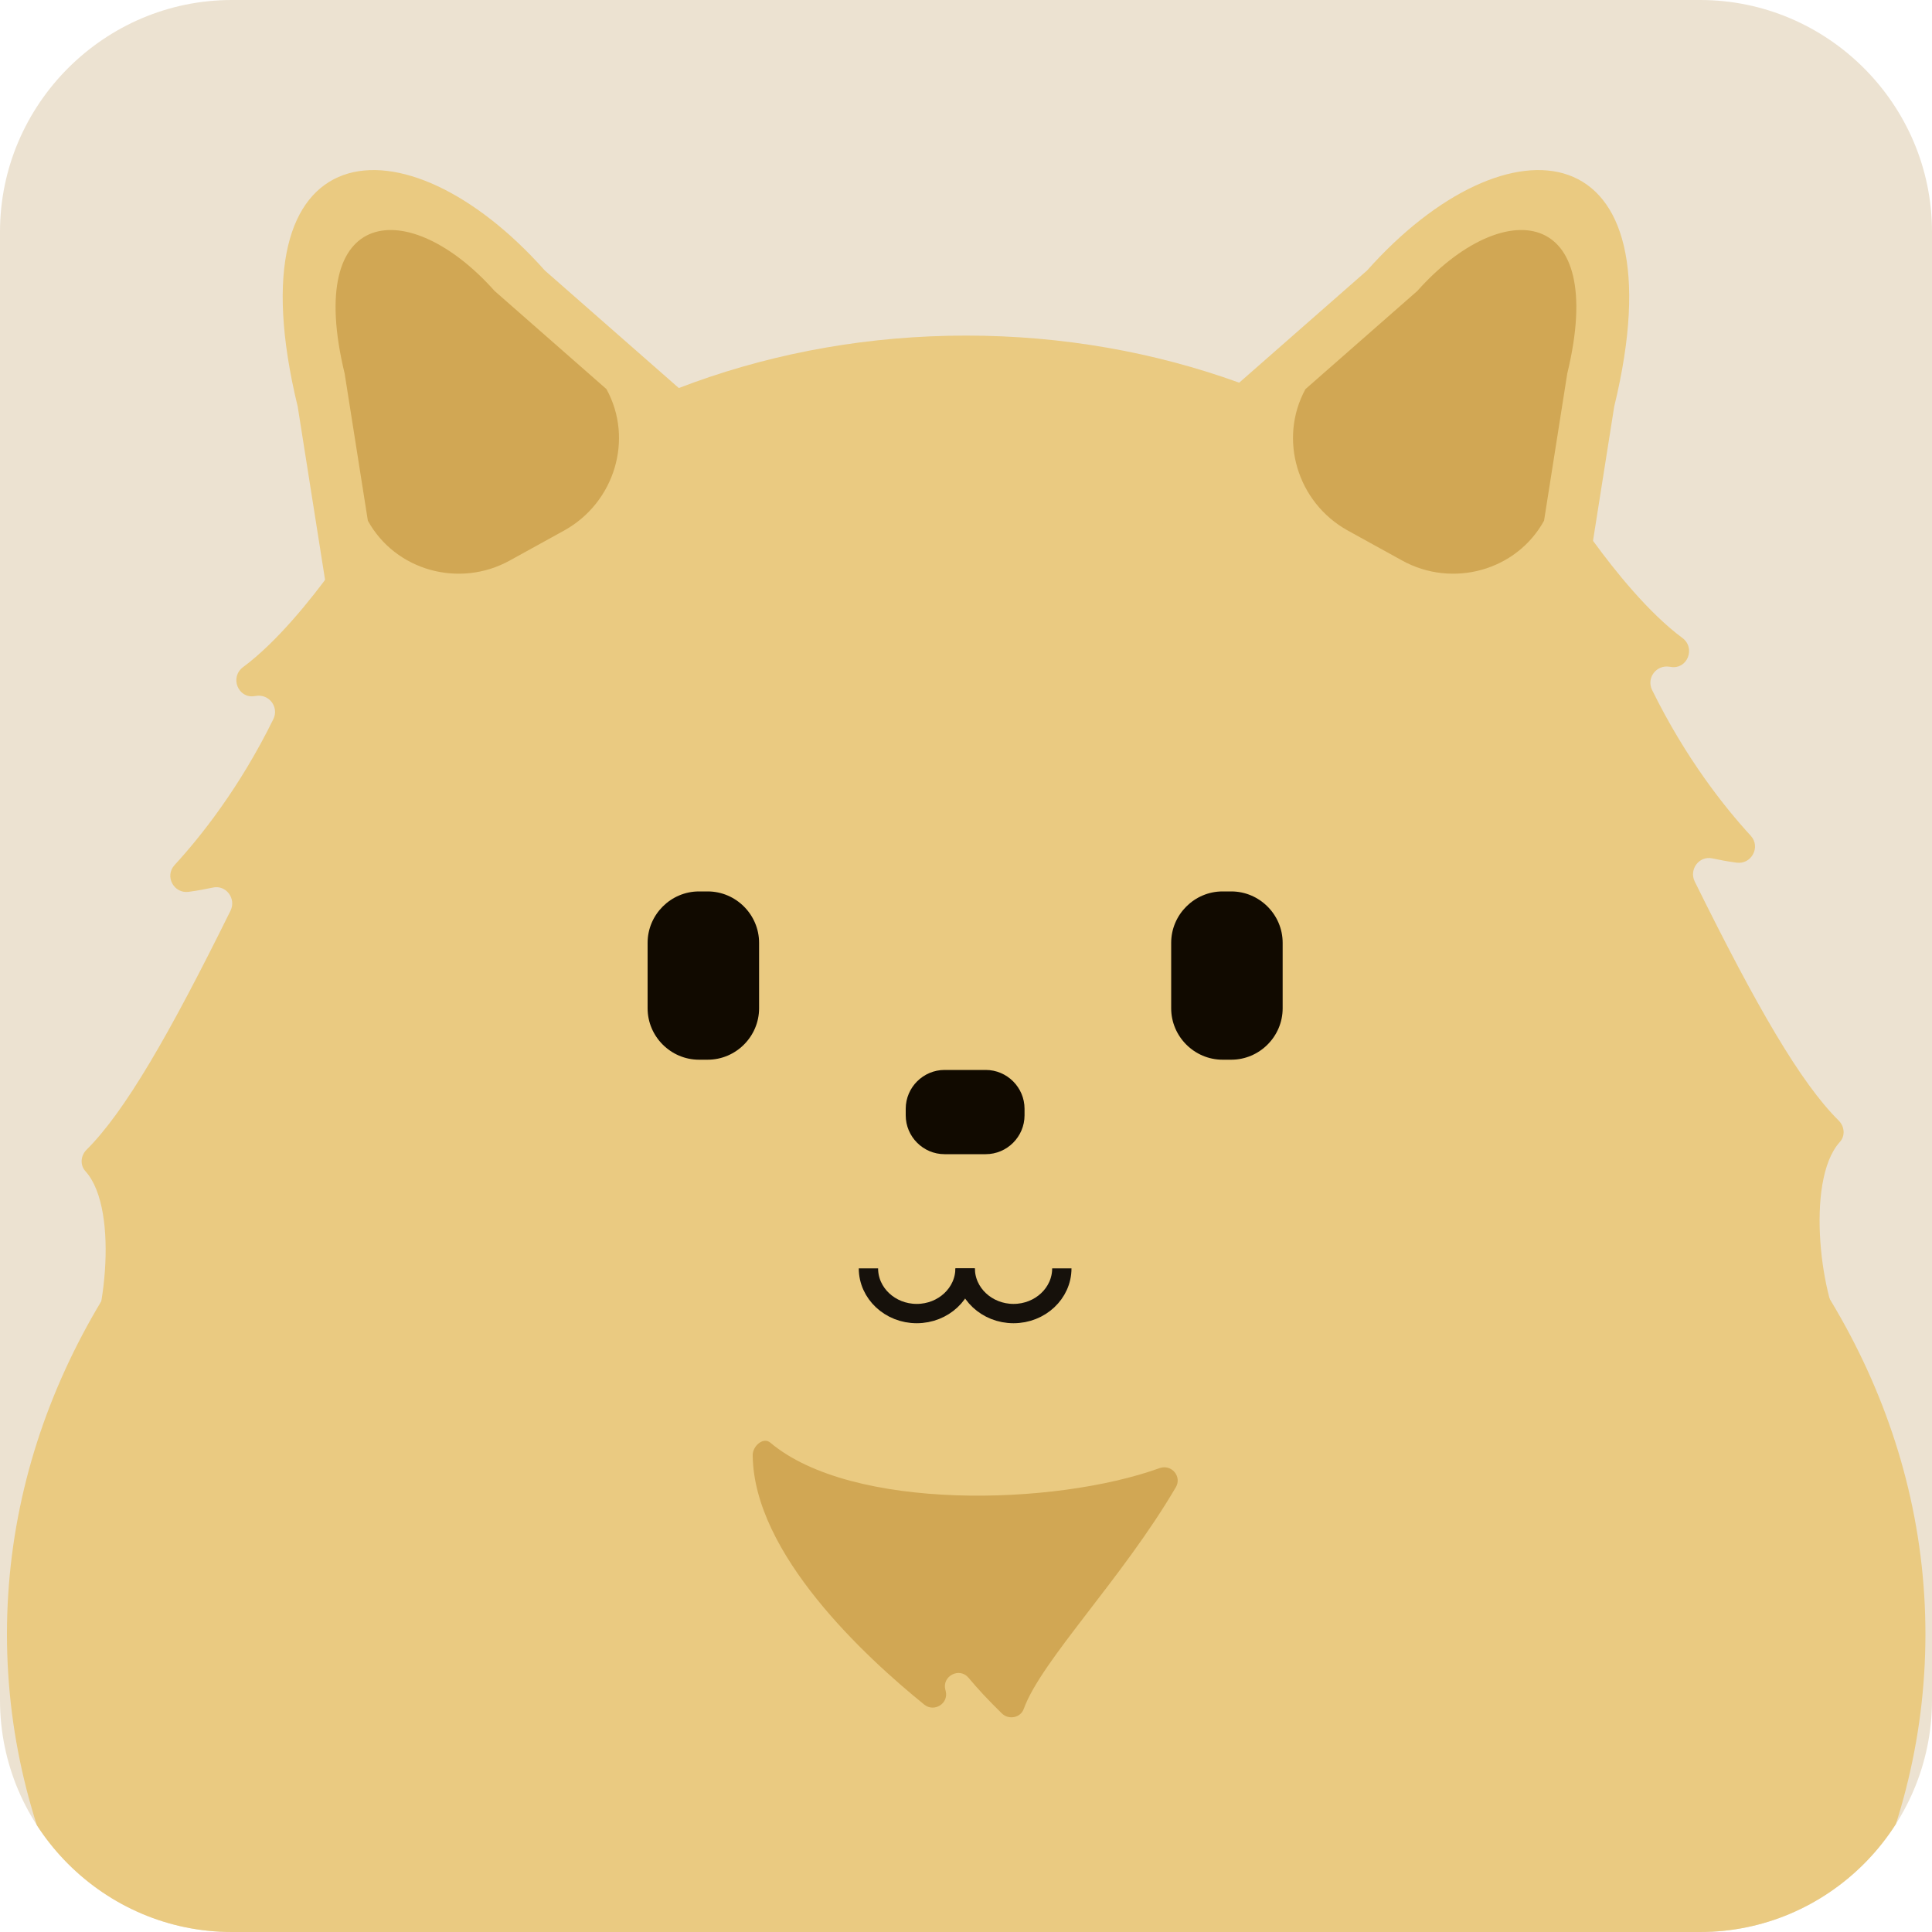
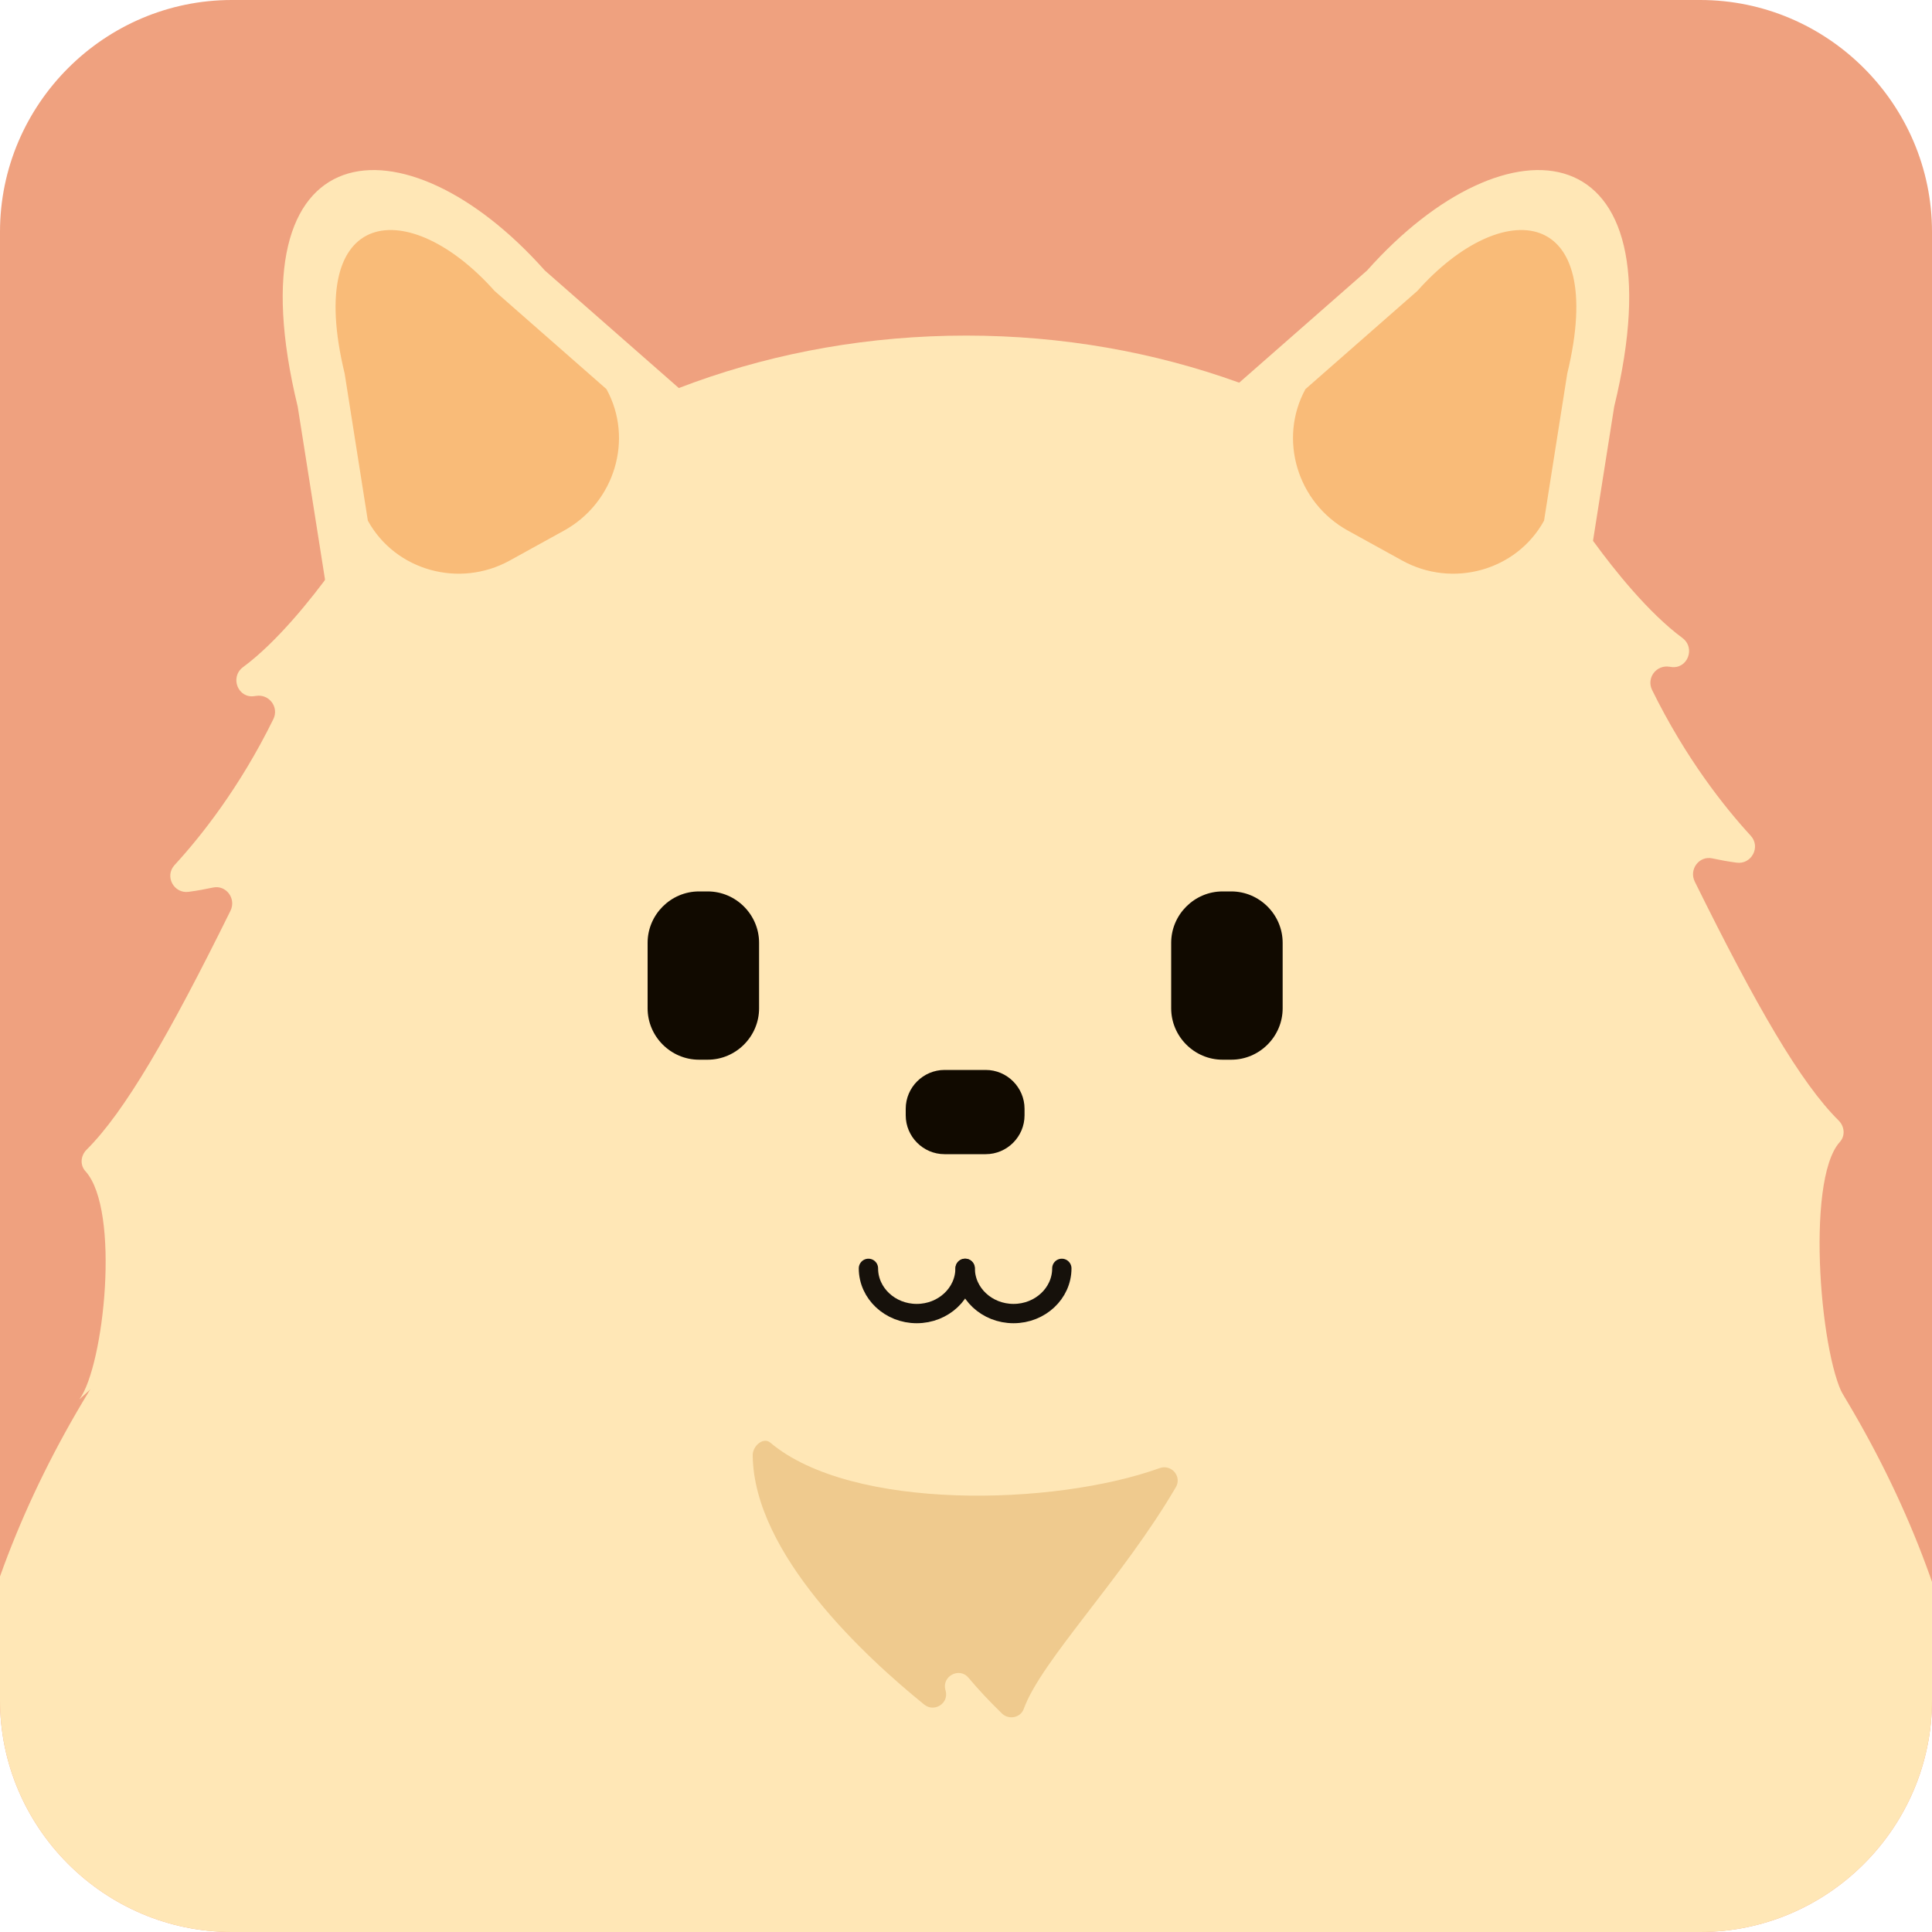
<svg xmlns="http://www.w3.org/2000/svg" xmlns:xlink="http://www.w3.org/1999/xlink" version="1.1" id="Layer_1" x="0px" y="0px" viewBox="0 0 100 100" style="enable-background:new 0 0 100 100;" xml:space="preserve">
  <style type="text/css">
- 	.st0{fill:#ECE2D1;}
+ 	.st0{fill:#76D2D6;}
	.st1{clip-path:url(#SVGID_2_);fill:none;stroke:#F9DE6A;stroke-width:10;stroke-miterlimit:10;}
	.st2{clip-path:url(#SVGID_4_);}
	.st3{fill:#FEC661;}
	.st4{fill:#F7EFE0;}
- 	.st5{fill:none;stroke:#000000;stroke-miterlimit:10;}
+ 	.st5{fill:none;stroke:#000000;stroke-linecap:round;stroke-miterlimit:10;}
	.st6{fill:#F99E4B;}
- 	.st7{clip-path:url(#SVGID_6_);fill:none;stroke:#F9DE6A;stroke-width:10;stroke-miterlimit:10;}
- 	.st8{clip-path:url(#SVGID_8_);}
- 	.st9{fill:#EACA81;}
- 	.st10{fill:#110A00;}
- 	.st11{fill:none;stroke:#16110B;stroke-miterlimit:10;}
- 	.st12{fill:#D1A754;}
- 	.st13{clip-path:url(#SVGID_10_);fill:none;stroke:#F9DE6A;stroke-width:10;stroke-miterlimit:10;}
- 	.st14{fill:#8C5806;}
- 	.st15{fill:#F47D4A;}
- 	.st16{fill:none;stroke:#D85425;stroke-miterlimit:10;}
- 	.st17{clip-path:url(#SVGID_12_);}
- 	.st18{fill:none;stroke:#DBC8AC;stroke-width:8;stroke-miterlimit:10;}
- 	.st19{fill:none;stroke:#DBC8AC;stroke-width:10;stroke-miterlimit:10;}
- 	.st20{clip-path:url(#SVGID_14_);}
- 	.st21{fill:#F2AF26;}
- 	.st22{clip-path:url(#SVGID_16_);fill:none;stroke:#F9DE6A;stroke-width:10;stroke-miterlimit:10;}
- 	.st23{fill:#F7EFE0;stroke:#191919;stroke-miterlimit:10;}
+ 	.st7{fill:#EFA17F;}
+ 	.st8{clip-path:url(#SVGID_6_);fill:none;stroke:#F9DE6A;stroke-width:10;stroke-miterlimit:10;}
+ 	.st9{clip-path:url(#SVGID_8_);}
+ 	.st10{fill:#FFE7B6;}
+ 	.st11{fill:#110A00;}
+ 	.st12{fill:none;stroke:#16110B;stroke-linecap:round;stroke-miterlimit:10;}
+ 	.st13{fill:#EFCA8E;}
+ 	.st14{fill:#F9BB78;}
+ 	.st15{fill:#ADD359;}
+ 	.st16{clip-path:url(#SVGID_10_);fill:none;stroke:#F9DE6A;stroke-width:10;stroke-miterlimit:10;}
+ 	.st17{fill:#8C5806;}
+ 	.st18{fill:#F47D4A;}
+ 	.st19{fill:none;stroke:#D85425;stroke-miterlimit:10;}
+ 	.st20{fill:#F7EFE0;stroke:#191919;stroke-linecap:round;stroke-miterlimit:10;}
+ 	.st21{fill:#ECE2D1;}
+ 	.st22{clip-path:url(#SVGID_12_);}
+ 	.st23{fill:none;stroke:#DBC8AC;stroke-width:8;stroke-miterlimit:10;}
+ 	.st24{fill:none;stroke:#DBC8AC;stroke-width:10;stroke-miterlimit:10;}
+ 	.st25{clip-path:url(#SVGID_14_);}
+ 	.st26{fill:#F2AF26;}
+ 	.st27{clip-path:url(#SVGID_16_);fill:none;stroke:#F9DE6A;stroke-width:10;stroke-miterlimit:10;}
</style>
  <g>
    <g>
-       <path id="XMLID_2_" class="st0" d="M222.09,118.81h-76c-6.6,0-12-5.4-12-12v-76c0-6.6,5.4-12,12-12h76c6.6,0,12,5.4,12,12v76    C234.09,113.41,228.69,118.81,222.09,118.81z" />
-     </g>
-     <g>
-       <defs>
-         <path id="SVGID_1_" d="M222.09,118.81h-76c-6.6,0-12-5.4-12-12v-76c0-6.6,5.4-12,12-12h76c6.6,0,12,5.4,12,12v76     C234.09,113.41,228.69,118.81,222.09,118.81z" />
+       <path id="XMLID_2_" class="st0" d="M266.91,109.07h-76c-6.6,0-12-5.4-12-12v-76c0-6.6,5.4-12,12-12h76c6.6,0,12,5.4,12,12v76    C278.91,103.67,273.51,109.07,266.91,109.07z" />
+     </g>
+     <g>
+       <defs>
+         <path id="SVGID_1_" d="M266.91,109.07h-76c-6.6,0-12-5.4-12-12v-76c0-6.6,5.4-12,12-12h76c6.6,0,12,5.4,12,12v76     C278.91,103.67,273.51,109.07,266.91,109.07z" />
      </defs>
      <clipPath id="SVGID_2_">
        <use xlink:href="#SVGID_1_" style="overflow:visible;" />
      </clipPath>
-       <line class="st1" x1="124.4" y1="-46.24" x2="124.4" y2="61.89" />
-     </g>
-     <g>
-       <defs>
-         <path id="SVGID_3_" d="M222.09,118.81h-76c-6.6,0-12-5.4-12-12v-76c0-6.6,5.4-12,12-12h76c6.6,0,12,5.4,12,12v76     C234.09,113.41,228.69,118.81,222.09,118.81z" />
+       <line class="st1" x1="169.22" y1="-55.98" x2="169.22" y2="52.15" />
+     </g>
+     <g>
+       <defs>
+         <path id="SVGID_3_" d="M266.91,109.07h-76c-6.6,0-12-5.4-12-12v-76c0-6.6,5.4-12,12-12h76c6.6,0,12,5.4,12,12v76     C278.91,103.67,273.51,109.07,266.91,109.07z" />
      </defs>
      <clipPath id="SVGID_4_">
        <use xlink:href="#SVGID_3_" style="overflow:visible;" />
      </clipPath>
      <g class="st2">
-         <path class="st3" d="M192.74,107.38h-18.1c-15.29,0-27.8-12.51-27.8-27.8l2.99-21.35c0-15.29,11.49-27.8,25.54-27.8H192     c14.05,0,25.54,12.51,25.54,27.8l2.99,21.35C220.54,94.87,208.03,107.38,192.74,107.38z" />
-         <path d="M146.85,87.26" />
-         <path class="st3" d="M130.94,166c-5.85-17.18,20.55-62.61,17.62-84.1h70.27c1.04,35.29,25.34,58.97,20.66,84.11" />
-         <path class="st4" d="M181.17,51.22c-5.1,20.02-28.16,28.1-16.65,41.99c0.5,0.6,0.8,1.35,0.76,2.13     c-1.42,24.41-25.42,53.56-22.53,68.29c0.27,1.4,1.54,2.38,2.96,2.38h77.71c1.68,0,3.08-1.38,3.02-3.06     c-0.75-20.22-19.96-50.16-21.71-67.09c-0.07-0.67,0.13-1.32,0.49-1.89c10.21-16.3-14.63-22.73-19-42.9     C185.75,48.94,181.71,49.1,181.17,51.22z" />
-         <g>
-           <path d="M170.47,64.46h-1.51c-0.95,0-1.73-0.78-1.73-1.73v-6.14c0-0.95,0.78-1.73,1.73-1.73h1.51c0.95,0,1.73,0.78,1.73,1.73      v6.14C172.2,63.68,171.42,64.46,170.47,64.46z" />
-           <path d="M198.44,64.46h-1.51c-0.95,0-1.73-0.78-1.73-1.73v-6.14c0-0.95,0.78-1.73,1.73-1.73h1.51c0.95,0,1.73,0.78,1.73,1.73      v6.14C200.17,63.68,199.39,64.46,198.44,64.46z" />
-         </g>
-         <path d="M188.76,78.15h-8.23c-1.01,0-1.83-0.82-1.83-1.83v-3.25c0-1.01,0.82-1.83,1.83-1.83h8.23c1.01,0,1.83,0.82,1.83,1.83     v3.25C190.59,77.32,189.76,78.15,188.76,78.15z" />
-         <g>
-           <path class="st5" d="M184.64,85.12c0,1.47-2.46,4.28-5.5,4.28c-3.04,0-5.5-2.82-5.5-4.28" />
-           <path class="st5" d="M195.64,85.12c0,1.47-2.46,4.28-5.5,4.28c-3.04,0-5.5-2.82-5.5-4.28" />
-         </g>
-         <g>
-           <path class="st3" d="M169.89,46.12l-7.28,5.11c-4.12,2.89-9.42,2.51-11.78-0.85l-5.3-11.93c-2.36-3.34-1.54-8.02,1.82-10.38      l5.94-4.17c3.36-2.36,8.04-1.54,10.39,1.82l9.41,9.04C175.45,38.12,174.01,43.23,169.89,46.12z" />
-           <path class="st6" d="M164.99,42.05l-5.14,3.61c-2.91,2.04-6.65,1.77-8.31-0.6l-3.74-8.42c-1.66-2.37-1.09-5.67,1.28-7.33      l4.19-2.94c2.37-1.66,5.67-1.09,7.33,1.28l6.65,6.38C168.92,36.4,167.9,40.01,164.99,42.05z" />
-           <path class="st3" d="M155.4,41.39l-9.88-2.93c-2.35-3.35-1.53-8.03,1.83-10.39l5.94-4.17c3.36-2.36,8.04-1.54,10.39,1.82      L163.08,36C162.79,40.16,159.6,42.28,155.4,41.39z" />
-         </g>
-         <g>
-           <path class="st3" d="M197.39,46.28l7.28,5.11c4.12,2.89,9.42,2.51,11.78-0.85l5.3-11.93c2.36-3.36,1.54-8.04-1.82-10.39      l-5.94-4.16c-3.36-2.36-8.04-1.54-10.39,1.82l-9.42,9.04C191.82,38.27,193.27,43.39,197.39,46.28z" />
-           <path class="st6" d="M202.4,42.05l5.14,3.61c2.91,2.04,6.65,1.77,8.31-0.6l3.74-8.42c1.66-2.37,1.09-5.67-1.28-7.33l-4.19-2.94      c-2.37-1.66-5.67-1.09-7.33,1.28l-6.65,6.38C198.47,36.4,199.49,40.01,202.4,42.05z" />
-           <path class="st3" d="M211.87,41.55l9.88-2.93c2.36-3.36,1.54-8.04-1.82-10.39l-5.94-4.17c-3.36-2.36-8.04-1.54-10.39,1.82      l0.6,10.28C204.48,40.32,207.68,42.44,211.87,41.55z" />
-         </g>
-       </g>
-     </g>
-   </g>
-   <g>
-     <g>
-       <path id="XMLID_4_" class="st0" d="M88,100H12c-6.6,0-12-5.4-12-12V12C0,5.4,5.4,0,12,0h76c6.6,0,12,5.4,12,12v76    C100,94.6,94.6,100,88,100z" />
+         <path class="st3" d="M237.56,97.64h-18.1c-15.29,0-27.8-12.51-27.8-27.8l2.99-21.35c0-15.29,11.49-27.8,25.54-27.8h16.63     c14.05,0,25.54,12.51,25.54,27.8l2.99,21.35C265.36,85.13,252.85,97.64,237.56,97.64z" />
+         <path d="M191.67,77.52" />
+         <path class="st3" d="M175.76,156.26c-5.85-17.18,20.55-62.61,17.62-84.1h70.27c1.04,35.29,25.34,58.97,20.66,84.11" />
+         <path class="st4" d="M225.99,41.48c-5.1,20.02-28.16,28.1-16.65,41.99c0.5,0.6,0.8,1.35,0.76,2.13     c-1.42,24.41-25.42,53.56-22.53,68.29c0.27,1.4,1.54,2.38,2.96,2.38h77.71c1.68,0,3.08-1.38,3.02-3.06     c-0.75-20.22-19.96-50.16-21.71-67.09c-0.07-0.67,0.13-1.32,0.49-1.89c10.21-16.3-14.63-22.73-19-42.9     C230.57,39.2,226.53,39.36,225.99,41.48z" />
+         <g>
+           <path d="M215.29,54.72h-1.51c-0.95,0-1.73-0.78-1.73-1.73v-6.14c0-0.95,0.78-1.73,1.73-1.73h1.51c0.95,0,1.73,0.78,1.73,1.73      v6.14C217.02,53.94,216.24,54.72,215.29,54.72z" />
+           <path d="M243.26,54.72h-1.51c-0.95,0-1.73-0.78-1.73-1.73v-6.14c0-0.95,0.78-1.73,1.73-1.73h1.51c0.95,0,1.73,0.78,1.73,1.73      v6.14C244.99,53.94,244.21,54.72,243.26,54.72z" />
+         </g>
+         <path d="M233.58,68.41h-8.23c-1.01,0-1.83-0.82-1.83-1.83v-3.25c0-1.01,0.82-1.83,1.83-1.83h8.23c1.01,0,1.83,0.82,1.83,1.83     v3.25C235.41,67.58,234.58,68.41,233.58,68.41z" />
+         <g>
+           <path class="st5" d="M229.46,75.38c0,1.47-2.46,4.28-5.5,4.28c-3.04,0-5.5-2.82-5.5-4.28" />
+           <path class="st5" d="M240.46,75.38c0,1.47-2.46,4.28-5.5,4.28c-3.04,0-5.5-2.82-5.5-4.28" />
+         </g>
+         <g>
+           <path class="st3" d="M214.71,36.38l-7.28,5.11c-4.12,2.89-9.42,2.51-11.78-0.85l-5.3-11.93c-2.36-3.34-1.54-8.02,1.82-10.38      l5.94-4.17c3.36-2.36,8.04-1.54,10.39,1.82l9.41,9.04C220.27,28.38,218.83,33.49,214.71,36.38z" />
+           <path class="st6" d="M209.81,32.31l-5.14,3.61c-2.91,2.04-6.65,1.77-8.31-0.6l-3.74-8.42c-1.66-2.37-1.09-5.67,1.28-7.33      l4.19-2.94c2.37-1.66,5.67-1.09,7.33,1.28l6.65,6.38C213.74,26.66,212.72,30.27,209.81,32.31z" />
+           <path class="st3" d="M200.22,31.65l-9.88-2.93c-2.35-3.35-1.53-8.03,1.83-10.39l5.94-4.17c3.36-2.36,8.04-1.54,10.39,1.82      l-0.6,10.28C207.61,30.42,204.42,32.54,200.22,31.65z" />
+         </g>
+         <g>
+           <path class="st3" d="M242.21,36.54l7.28,5.11c4.12,2.89,9.42,2.51,11.78-0.85l5.3-11.93c2.36-3.36,1.54-8.04-1.82-10.39      l-5.94-4.16c-3.36-2.36-8.04-1.54-10.39,1.82L239,25.18C236.64,28.53,238.09,33.65,242.21,36.54z" />
+           <path class="st6" d="M247.22,32.31l5.14,3.61c2.91,2.04,6.65,1.77,8.31-0.6l3.74-8.42c1.66-2.37,1.09-5.67-1.28-7.33l-4.19-2.94      c-2.37-1.66-5.67-1.09-7.33,1.28l-6.65,6.38C243.29,26.66,244.31,30.27,247.22,32.31z" />
+           <path class="st3" d="M256.69,31.81l9.88-2.93c2.36-3.36,1.54-8.04-1.82-10.39l-5.94-4.17c-3.36-2.36-8.04-1.54-10.39,1.82      l0.6,10.28C249.3,30.58,252.5,32.7,256.69,31.81z" />
+         </g>
+       </g>
+     </g>
+   </g>
+   <g>
+     <g>
+       <path id="XMLID_4_" class="st7" d="M88,100H12c-6.6,0-12-5.4-12-12V12C0,5.4,5.4,0,12,0h76c6.6,0,12,5.4,12,12v76    C100,94.6,94.6,100,88,100z" />
    </g>
    <g>
      <defs>
        <path id="SVGID_5_" d="M88,100H12c-6.6,0-12-5.4-12-12V12C0,5.4,5.4,0,12,0h76c6.6,0,12,5.4,12,12v76C100,94.6,94.6,100,88,100z" />
      </defs>
      <clipPath id="SVGID_6_">
        <use xlink:href="#SVGID_5_" style="overflow:visible;" />
      </clipPath>
-       <line class="st7" x1="-9.69" y1="-65.05" x2="-9.69" y2="43.08" />
+       <line class="st8" x1="-9.69" y1="-65.05" x2="-9.69" y2="43.08" />
    </g>
    <g>
      <defs>
        <path id="SVGID_7_" d="M88,100H12c-6.6,0-12-5.4-12-12V12C0,5.4,5.4,0,12,0h76c6.6,0,12,5.4,12,12v76C100,94.6,94.6,100,88,100z" />
      </defs>
      <clipPath id="SVGID_8_">
        <use xlink:href="#SVGID_7_" style="overflow:visible;" />
      </clipPath>
-       <g class="st8">
-         <path class="st9" d="M34.13,34.43l-4.63,2.55c-4.32,2.38-9.77,0.86-12.11-3.39l-1.98-12.54c-3.5-14.41,5.53-15.21,12.79-7.05     l9.54,8.37C40.08,26.62,38.46,32.05,34.13,34.43z" />
-         <ellipse class="st9" cx="50.01" cy="48.15" rx="36.17" ry="30.78" />
-         <ellipse class="st9" cx="50.01" cy="84.58" rx="49.65" ry="39.79" />
-         <path class="st10" d="M36.63,54.85h-0.45c-1.46,0-2.66-1.2-2.66-2.66V48.8c0-1.46,1.2-2.66,2.66-2.66h0.45     c1.46,0,2.66,1.2,2.66,2.66v3.39C39.29,53.65,38.09,54.85,36.63,54.85z" />
-         <path class="st10" d="M63.73,54.85h-0.45c-1.46,0-2.66-1.2-2.66-2.66V48.8c0-1.46,1.2-2.66,2.66-2.66h0.45     c1.46,0,2.66,1.2,2.66,2.66v3.39C66.39,53.65,65.19,54.85,63.73,54.85z" />
-         <path class="st10" d="M51.02,59.74h-2.13c-1.11,0-2.01-0.91-2.01-2.01v-0.34c0-1.11,0.91-2.01,2.01-2.01h2.13     c1.11,0,2.01,0.91,2.01,2.01v0.34C53.03,58.83,52.13,59.74,51.02,59.74z" />
-         <g>
-           <path class="st11" d="M49.95,65.65c0,1.29-1.12,2.34-2.5,2.34c-1.38,0-2.5-1.05-2.5-2.34" />
-           <path class="st11" d="M54.96,65.65c0,1.29-1.12,2.34-2.5,2.34c-1.38,0-2.5-1.05-2.5-2.34" />
-         </g>
-         <path class="st12" d="M39.87,74.67c4.21,3.55,14.71,3.28,20.15,1.32c0.61-0.22,1.17,0.43,0.84,0.99     c-2.77,4.73-6.97,8.98-7.87,11.47c-0.17,0.47-0.78,0.58-1.13,0.24c-0.72-0.7-1.28-1.31-1.73-1.85c-0.47-0.56-1.38-0.09-1.2,0.62     c0.01,0.02,0.01,0.04,0.02,0.07c0.16,0.65-0.6,1.11-1.11,0.7c-3.04-2.46-8.82-7.79-8.88-12.89     C38.94,74.86,39.5,74.36,39.87,74.67z" />
-         <path class="st9" d="M17.14,29.59c-1.02,1.4-2.8,3.64-4.56,4.94c-0.7,0.52-0.26,1.64,0.6,1.5c0.02,0,0.04-0.01,0.07-0.01     c0.68-0.11,1.2,0.58,0.9,1.2c-1.74,3.54-3.75,6.07-5.11,7.55C8.5,45.35,9,46.27,9.77,46.16c0.45-0.06,0.88-0.14,1.25-0.22     c0.68-0.15,1.22,0.57,0.91,1.2C8.74,53.6,6.45,57.55,4.48,59.51c-0.31,0.31-0.35,0.8-0.05,1.12c1.81,2.02,0.96,8.36-0.32,10.12     L28.79,50c0.15-0.23-5.64-8.39-5.74-8.64l-4.46-11.57C18.35,29.17,17.53,29.06,17.14,29.59z" />
-         <path class="st9" d="M82.52,28.08c1.02,1.4,2.8,3.64,4.56,4.94c0.7,0.52,0.26,1.64-0.6,1.5c-0.02,0-0.04-0.01-0.07-0.01     c-0.68-0.11-1.2,0.58-0.9,1.2c1.74,3.54,3.75,6.07,5.11,7.55c0.53,0.58,0.03,1.5-0.74,1.39c-0.45-0.06-0.88-0.14-1.25-0.22     c-0.68-0.15-1.22,0.57-0.91,1.2c3.19,6.46,5.48,10.42,7.45,12.37c0.31,0.31,0.35,0.8,0.05,1.12c-1.81,2.02-0.96,8.36,0.32,10.12     l-23.3-18.74c-0.15-0.23,4.27-10.4,4.36-10.65l4.46-11.57C81.31,27.66,82.13,27.54,82.52,28.08z" />
-         <path class="st12" d="M29.2,27.46l-2.81,1.55c-2.62,1.45-5.93,0.52-7.35-2.06l-1.2-7.61c-2.12-8.75,3.35-9.23,7.76-4.28     l5.79,5.08C32.81,22.72,31.82,26.01,29.2,27.46z" />
-         <path class="st9" d="M64.83,34.43l4.63,2.55c4.32,2.38,9.77,0.86,12.11-3.39l1.98-12.54c3.5-14.41-5.53-15.21-12.79-7.05     l-9.54,8.37C58.89,26.62,60.51,32.05,64.83,34.43z" />
-         <path class="st12" d="M69.76,27.46l2.81,1.55c2.62,1.45,5.93,0.52,7.35-2.06l1.2-7.61c2.12-8.75-3.35-9.23-7.76-4.28l-5.79,5.08     C66.16,22.72,67.14,26.01,69.76,27.46z" />
-       </g>
-     </g>
-   </g>
-   <g>
-     <g>
-       <path id="XMLID_3_" class="st0" d="M40.5,224.37h-76c-6.6,0-12-5.4-12-12v-76c0-6.6,5.4-12,12-12h76c6.6,0,12,5.4,12,12v76    C52.5,218.97,47.1,224.37,40.5,224.37z" />
-     </g>
-     <g>
-       <defs>
-         <path id="SVGID_9_" d="M40.5,224.37h-76c-6.6,0-12-5.4-12-12v-76c0-6.6,5.4-12,12-12h76c6.6,0,12,5.4,12,12v76     C52.5,218.97,47.1,224.37,40.5,224.37z" />
+       <g class="st9">
+         <path class="st10" d="M34.13,34.43l-4.63,2.55c-4.32,2.38-9.77,0.86-12.11-3.39l-1.98-12.54c-3.5-14.41,5.53-15.21,12.79-7.05     l9.54,8.37C40.08,26.62,38.46,32.05,34.13,34.43z" />
+         <ellipse class="st10" cx="50.01" cy="48.15" rx="36.17" ry="30.78" />
+         <path class="st10" d="M102.25,94.32c0,21.97-23.41,30.05-52.3,30.05s-52.3-8.08-52.3-30.05S21.07,44.8,49.95,44.8     S102.25,72.34,102.25,94.32z" />
+         <path class="st11" d="M36.63,54.85h-0.45c-1.46,0-2.66-1.2-2.66-2.66V48.8c0-1.46,1.2-2.66,2.66-2.66h0.45     c1.46,0,2.66,1.2,2.66,2.66v3.39C39.29,53.65,38.09,54.85,36.63,54.85z" />
+         <path class="st11" d="M63.73,54.85h-0.45c-1.46,0-2.66-1.2-2.66-2.66V48.8c0-1.46,1.2-2.66,2.66-2.66h0.45     c1.46,0,2.66,1.2,2.66,2.66v3.39C66.39,53.65,65.19,54.85,63.73,54.85z" />
+         <path class="st11" d="M51.02,59.74h-2.13c-1.11,0-2.01-0.91-2.01-2.01v-0.34c0-1.11,0.91-2.01,2.01-2.01h2.13     c1.11,0,2.01,0.91,2.01,2.01v0.34C53.03,58.83,52.13,59.74,51.02,59.74z" />
+         <g>
+           <path class="st12" d="M49.95,65.65c0,1.29-1.12,2.34-2.5,2.34c-1.38,0-2.5-1.05-2.5-2.34" />
+           <path class="st12" d="M54.96,65.65c0,1.29-1.12,2.34-2.5,2.34c-1.38,0-2.5-1.05-2.5-2.34" />
+         </g>
+         <path class="st13" d="M39.87,74.67c4.21,3.55,14.71,3.28,20.15,1.32c0.61-0.22,1.17,0.43,0.84,0.99     c-2.77,4.73-6.97,8.98-7.87,11.47c-0.17,0.47-0.78,0.58-1.13,0.24c-0.72-0.7-1.28-1.31-1.73-1.85c-0.47-0.56-1.38-0.09-1.2,0.62     c0.01,0.02,0.01,0.04,0.02,0.07c0.16,0.65-0.6,1.11-1.11,0.7c-3.04-2.46-8.82-7.79-8.88-12.89     C38.94,74.86,39.5,74.36,39.87,74.67z" />
+         <path class="st10" d="M17.14,29.59c-1.02,1.4-2.8,3.64-4.56,4.94c-0.7,0.52-0.26,1.64,0.6,1.5c0.02,0,0.04-0.01,0.07-0.01     c0.68-0.11,1.2,0.58,0.9,1.2c-1.74,3.54-3.75,6.07-5.11,7.55C8.5,45.35,9,46.27,9.77,46.16c0.45-0.06,0.88-0.14,1.25-0.22     c0.68-0.15,1.22,0.57,0.91,1.2C8.74,53.6,6.45,57.55,4.48,59.51c-0.31,0.31-0.35,0.8-0.05,1.12c1.81,2.02,0.96,10.05-0.32,11.8     L28.79,50c0.15-0.23-5.64-8.39-5.74-8.64l-4.46-11.57C18.35,29.17,17.53,29.06,17.14,29.59z" />
+         <path class="st10" d="M82.52,28.08c1.02,1.4,2.8,3.64,4.56,4.94c0.7,0.52,0.26,1.64-0.6,1.5c-0.02,0-0.04-0.01-0.07-0.01     c-0.68-0.11-1.2,0.58-0.9,1.2c1.74,3.54,3.75,6.07,5.11,7.55c0.53,0.58,0.03,1.5-0.74,1.39c-0.45-0.06-0.88-0.14-1.25-0.22     c-0.68-0.15-1.22,0.57-0.91,1.2c3.19,6.46,5.48,10.42,7.45,12.37c0.31,0.31,0.35,0.8,0.05,1.12c-1.81,2.02-0.96,11.56,0.32,13.32     l-23.3-21.94c-0.15-0.23,4.27-10.4,4.36-10.65l4.46-11.57C81.31,27.66,82.13,27.54,82.52,28.08z" />
+         <path class="st14" d="M29.2,27.46l-2.81,1.55c-2.62,1.45-5.93,0.52-7.35-2.06l-1.2-7.61c-2.12-8.75,3.35-9.23,7.76-4.28     l5.79,5.08C32.81,22.72,31.82,26.01,29.2,27.46z" />
+         <path class="st10" d="M64.83,34.43l4.63,2.55c4.32,2.38,9.77,0.86,12.11-3.39l1.98-12.54c3.5-14.41-5.53-15.21-12.79-7.05     l-9.54,8.37C58.89,26.62,60.51,32.05,64.83,34.43z" />
+         <path class="st14" d="M69.76,27.46l2.81,1.55c2.62,1.45,5.93,0.52,7.35-2.06l1.2-7.61c2.12-8.75-3.35-9.23-7.76-4.28l-5.79,5.08     C66.16,22.72,67.14,26.01,69.76,27.46z" />
+       </g>
+     </g>
+   </g>
+   <g>
+     <g>
+       <path id="XMLID_3_" class="st15" d="M20.65,222.19h-76c-6.6,0-12-5.4-12-12v-76c0-6.6,5.4-12,12-12h76c6.6,0,12,5.4,12,12v76    C32.65,216.79,27.25,222.19,20.65,222.19z" />
+     </g>
+     <g>
+       <defs>
+         <path id="SVGID_9_" d="M20.65,222.19h-76c-6.6,0-12-5.4-12-12v-76c0-6.6,5.4-12,12-12h76c6.6,0,12,5.4,12,12v76     C32.65,216.79,27.25,222.19,20.65,222.19z" />
      </defs>
      <clipPath id="SVGID_10_">
        <use xlink:href="#SVGID_9_" style="overflow:visible;" />
      </clipPath>
-       <line class="st13" x1="-57.19" y1="59.32" x2="-57.19" y2="167.45" />
-     </g>
-     <g>
-       <g>
-         <path class="st10" d="M-39.42,187.69l5.38,4.18c4.95,3.85,11.01,2.93,13.46-2.03l14.56-36.28c2.43-4.9,1.21-11.41-2.7-14.45     l-4.25-3.31c-3.91-3.04-9.1-1.52-11.53,3.39l-19.46,32.48C-46.41,176.64-44.37,183.85-39.42,187.69z" />
-         <path class="st10" d="M44.42,187.69l-5.38,4.18c-4.95,3.85-11.01,2.93-13.46-2.03l-14.56-36.28c-2.43-4.9-1.21-11.41,2.7-14.45     l4.25-3.31c3.91-3.04,9.1-1.52,11.53,3.39l19.46,32.48C51.41,176.64,49.37,183.85,44.42,187.69z" />
-       </g>
-       <path class="st14" d="M18.25,196.41h-31.5c-6.27,0-11.41-5.27-11.41-11.7l6.79-38.26c0-5.92,3.85-10.77,8.56-10.77h23.63    c4.71,0,8.56,4.85,8.56,10.77l6.79,38.26C29.66,191.15,24.53,196.41,18.25,196.41z" />
-       <path class="st14" d="M-28.84,224.37c-0.95-13.55,10.79-36.37,10.43-39.8h42.21c1.92,9.54,12.86,26.01,12.11,39.8H-28.84z" />
-       <path class="st4" d="M-23.42,189.98c0-13.77,21.75-16.84,24.85-34.64c0.43-2.46,1.64-2.35,2.03,0.18    c2.17,14.19,22.71,21.04,24.83,33.74c0.09,0.54,0.05,1.11-0.14,1.62c-4.78,13.02-46.36,13.39-51.57-0.44" />
-       <path class="st10" d="M7.35,194.26h-8.51c-2.05,0-3.72-1.67-3.72-3.72v-0.19c0-2.04,1.67-3.72,3.72-3.72h8.51    c2.05,0,3.72,1.67,3.72,3.72v0.19C11.07,192.58,9.39,194.26,7.35,194.26z" />
-       <path class="st10" d="M-9.45,165.99l-0.61-0.18c-0.97-0.29-1.52-1.34-1.24-2.33l1.25-4.37c0.28-0.99,1.3-1.56,2.27-1.27l0.61,0.18    c0.97,0.29,1.52,1.34,1.24,2.33l-1.25,4.37C-7.46,165.7-8.48,166.28-9.45,165.99z" />
-       <path class="st10" d="M15.63,165.99l0.61-0.18c0.97-0.29,1.52-1.34,1.24-2.33l-1.25-4.37c-0.28-0.99-1.3-1.56-2.27-1.27    l-0.61,0.18c-0.97,0.29-1.52,1.34-1.24,2.33l1.25,4.37C13.64,165.7,14.67,166.28,15.63,165.99z" />
-       <path class="st10" d="M-9.45,165.99l-0.61-0.18c-0.97-0.29-1.52-1.34-1.24-2.33l1.25-4.37c0.28-0.99,1.3-1.56,2.27-1.27l0.61,0.18    c0.97,0.29,1.52,1.34,1.24,2.33l-1.25,4.37C-7.46,165.7-8.48,166.28-9.45,165.99z" />
-       <path class="st15" d="M-4.4,198.35h14.98C10.58,206.3-4.4,205.82-4.4,198.35z" />
-       <line class="st16" x1="3.09" y1="198.35" x2="3.09" y2="201.37" />
-     </g>
-   </g>
-   <g>
-     <g>
-       <g>
-         <path id="XMLID_1_" class="st0" d="M-36.62,80h-76c-6.6,0-12-5.4-12-12V-8c0-6.6,5.4-12,12-12h76c6.6,0,12,5.4,12,12v76     C-24.62,74.6-30.02,80-36.62,80z" />
+       <line class="st16" x1="-77.04" y1="57.14" x2="-77.04" y2="165.27" />
+     </g>
+     <g>
+       <g>
+         <path class="st11" d="M-59.27,185.52l5.38,4.18c4.95,3.85,11.01,2.93,13.46-2.03l14.56-36.28c2.43-4.9,1.21-11.41-2.7-14.45     l-4.25-3.31c-3.91-3.04-9.1-1.52-11.53,3.39l-19.46,32.48C-66.27,174.46-64.22,181.67-59.27,185.52z" />
+         <path class="st11" d="M24.57,185.52l-5.38,4.18c-4.95,3.85-11.01,2.93-13.46-2.03l-14.56-36.28c-2.43-4.9-1.21-11.41,2.7-14.45     l4.25-3.31c3.91-3.04,9.1-1.52,11.53,3.39l19.46,32.48C31.56,174.46,29.52,181.67,24.57,185.52z" />
+       </g>
+       <path class="st17" d="M-1.6,194.24h-31.5c-6.27,0-11.41-5.27-11.41-11.7l6.79-38.26c0-5.92,3.85-10.77,8.56-10.77h23.63    c4.71,0,8.56,4.85,8.56,10.77l6.79,38.26C9.81,188.97,4.67,194.24-1.6,194.24z" />
+       <path class="st17" d="M-48.69,222.19c-0.95-13.55,10.79-36.37,10.43-39.8H3.94c1.92,9.54,12.86,26.01,12.11,39.8H-48.69z" />
+       <path class="st4" d="M-43.27,187.81c0-13.77,21.75-16.84,24.85-34.64c0.43-2.46,1.64-2.35,2.03,0.18    c2.17,14.19,22.71,21.04,24.83,33.74c0.09,0.54,0.05,1.11-0.14,1.62c-4.78,13.02-46.36,13.39-51.57-0.44" />
+       <path class="st11" d="M-12.5,192.08h-8.51c-2.05,0-3.72-1.67-3.72-3.72v-0.19c0-2.04,1.67-3.72,3.72-3.72h8.51    c2.05,0,3.72,1.67,3.72,3.72v0.19C-8.78,190.41-10.46,192.08-12.5,192.08z" />
+       <path class="st11" d="M-29.3,163.81l-0.61-0.18c-0.97-0.29-1.52-1.34-1.24-2.33l1.25-4.37c0.28-0.99,1.3-1.56,2.27-1.27l0.61,0.18    c0.97,0.29,1.52,1.34,1.24,2.33l-1.25,4.37C-27.31,163.53-28.33,164.1-29.3,163.81z" />
+       <path class="st11" d="M-4.22,163.81l0.61-0.18c0.97-0.29,1.52-1.34,1.24-2.33l-1.25-4.37c-0.28-0.99-1.3-1.56-2.27-1.27    l-0.61,0.18c-0.97,0.29-1.52,1.34-1.24,2.33l1.25,4.37C-6.21,163.53-5.18,164.1-4.22,163.81z" />
+       <path class="st11" d="M-29.3,163.81l-0.61-0.18c-0.97-0.29-1.52-1.34-1.24-2.33l1.25-4.37c0.28-0.99,1.3-1.56,2.27-1.27l0.61,0.18    c0.97,0.29,1.52,1.34,1.24,2.33l-1.25,4.37C-27.31,163.53-28.33,164.1-29.3,163.81z" />
+       <path class="st18" d="M-24.25,196.18h14.98C-9.27,204.12-24.25,203.65-24.25,196.18z" />
+       <line class="st19" x1="-16.76" y1="196.18" x2="-16.76" y2="199.2" />
+     </g>
+     <path class="st20" d="M-16.76,194.75c0,1.58-2.24,2.86-5.01,2.86s-5.01-1.28-5.01-2.86" />
+     <path class="st20" d="M-6.74,194.75c0,1.58-2.24,2.86-5.01,2.86s-5.01-1.28-5.01-2.86" />
+   </g>
+   <g>
+     <g>
+       <g>
+         <path id="XMLID_1_" class="st21" d="M-36.62,80h-76c-6.6,0-12-5.4-12-12V-8c0-6.6,5.4-12,12-12h76c6.6,0,12,5.4,12,12v76     C-24.62,74.6-30.02,80-36.62,80z" />
      </g>
      <g>
        <defs>
          <path id="SVGID_11_" d="M-36.62,80h-76c-6.6,0-12-5.4-12-12V-8c0-6.6,5.4-12,12-12h76c6.6,0,12,5.4,12,12v76      C-24.62,74.6-30.02,80-36.62,80z" />
        </defs>
        <clipPath id="SVGID_12_">
          <use xlink:href="#SVGID_11_" style="overflow:visible;" />
        </clipPath>
-         <g class="st17">
-           <line class="st18" x1="-75.04" y1="132.24" x2="27.63" y2="29.57" />
-           <line class="st18" x1="-86.35" y1="120.93" x2="16.32" y2="18.26" />
-           <line class="st18" x1="-97.67" y1="109.62" x2="5" y2="6.95" />
-           <line class="st18" x1="-108.98" y1="98.3" x2="-6.31" y2="-4.37" />
-           <line class="st18" x1="-120.29" y1="86.99" x2="-17.62" y2="-15.68" />
-           <line class="st18" x1="-131.61" y1="75.67" x2="-28.94" y2="-26.99" />
-           <line class="st18" x1="-142.92" y1="64.36" x2="-40.25" y2="-38.31" />
-           <line class="st18" x1="-154.23" y1="53.05" x2="-51.57" y2="-49.62" />
-           <line class="st18" x1="-165.55" y1="41.73" x2="-62.88" y2="-60.94" />
-           <line class="st19" x1="-176.86" y1="30.42" x2="-74.19" y2="-72.25" />
+         <g class="st22">
+           <line class="st23" x1="-75.04" y1="132.24" x2="27.63" y2="29.57" />
+           <line class="st23" x1="-86.35" y1="120.93" x2="16.32" y2="18.26" />
+           <line class="st23" x1="-97.67" y1="109.62" x2="5" y2="6.95" />
+           <line class="st23" x1="-108.98" y1="98.3" x2="-6.31" y2="-4.37" />
+           <line class="st23" x1="-120.29" y1="86.99" x2="-17.62" y2="-15.68" />
+           <line class="st23" x1="-131.61" y1="75.67" x2="-28.94" y2="-26.99" />
+           <line class="st23" x1="-142.92" y1="64.36" x2="-40.25" y2="-38.31" />
+           <line class="st23" x1="-154.23" y1="53.05" x2="-51.57" y2="-49.62" />
+           <line class="st23" x1="-165.55" y1="41.73" x2="-62.88" y2="-60.94" />
+           <line class="st24" x1="-176.86" y1="30.42" x2="-74.19" y2="-72.25" />
        </g>
      </g>
      <g>
        <defs>
          <path id="SVGID_13_" d="M-36.62,80h-76c-6.6,0-12-5.4-12-12V-8c0-6.6,5.4-12,12-12h76c6.6,0,12,5.4,12,12v76      C-24.62,74.6-30.02,80-36.62,80z" />
        </defs>
        <clipPath id="SVGID_14_">
          <use xlink:href="#SVGID_13_" style="overflow:visible;" />
        </clipPath>
-         <g class="st20">
-           <path class="st21" d="M-65.18,66.11H-83.2c-15.23,0-27.69-12.46-27.69-27.69l2.98-21.26c0-15.23,11.45-27.69,25.44-27.69h16.56      c13.99,0,25.44,12.46,25.44,27.69l2.98,21.26C-37.49,53.65-49.95,66.11-65.18,66.11z" />
-           <path class="st21" d="M-110.9,46.07" />
-           <path class="st21" d="M-126.75,124.5c-5.83-17.12,20.47-62.37,17.55-83.78h69.99c1.04,35.15,25.24,58.74,20.58,83.78" />
-           <path class="st21" d="M-76.71,10.16c-5.09,19.94-28.05,28-16.59,41.83c0.5,0.6,0.8,1.34,0.76,2.12      c-1.41,24.32-25.32,53.34-22.44,68.02c0.27,1.39,1.53,2.37,2.95,2.37h77.4c1.68,0,3.07-1.37,3.01-3.05      c-0.75-20.14-19.88-49.97-21.63-66.83c-0.07-0.66,0.13-1.32,0.49-1.88c10.19-16.22-14.56-22.63-18.92-42.72      C-72.15,7.9-76.17,8.06-76.71,10.16z" />
-           <g>
-             <path class="st21" d="M-87.38,23.35h-1.49c-0.95,0-1.73-0.78-1.73-1.73v-6.11c0-0.95,0.78-1.73,1.73-1.73h1.49       c0.95,0,1.73,0.78,1.73,1.73v6.11C-85.65,22.57-86.43,23.35-87.38,23.35z" />
-             <path class="st21" d="M-59.52,23.35h-1.49c-0.95,0-1.73-0.78-1.73-1.73v-6.11c0-0.95,0.78-1.73,1.73-1.73h1.49       c0.95,0,1.73,0.78,1.73,1.73v6.11C-57.79,22.57-58.57,23.35-59.52,23.35z" />
-           </g>
-           <path class="st21" d="M-69.16,36.99h-8.18c-1.01,0-1.83-0.82-1.83-1.83v-3.22c0-1.01,0.82-1.83,1.83-1.83h8.18      c1.01,0,1.83,0.82,1.83,1.83v3.22C-67.33,36.17-68.15,36.99-69.16,36.99z" />
-           <g>
-             <path class="st21" d="M-73.25,43.94c0,1.46-2.45,4.27-5.48,4.27c-3.02,0-5.48-2.81-5.48-4.27" />
-             <path class="st21" d="M-62.3,43.94c0,1.46-2.45,4.27-5.48,4.27c-3.02,0-5.48-2.81-5.48-4.27" />
-           </g>
-           <g>
-             <path class="st21" d="M-87.95,5.09l-7.25,5.09c-4.1,2.88-9.38,2.5-11.73-0.84l-5.28-11.88c-2.35-3.35-1.53-8,1.81-10.35       l5.91-4.15c3.35-2.35,8-1.53,10.35,1.81l9.38,9C-82.41-2.88-83.84,2.21-87.95,5.09z" />
-             <path class="st21" d="M-92.83,1.04l-5.12,3.59c-2.9,2.03-6.62,1.77-8.28-0.59l-3.73-8.38c-1.66-2.36-1.08-5.65,1.28-7.31       l4.17-2.93c2.36-1.66,5.65-1.08,7.31,1.28l6.62,6.35C-88.92-4.59-89.93-1-92.83,1.04z" />
-             <path class="st21" d="M-102.38,0.38l-9.84-2.92c-2.35-3.35-1.53-8,1.81-10.35l5.91-4.15c3.35-2.35,8-1.53,10.35,1.81       l-0.6,10.24C-95.02-0.85-98.2,1.26-102.38,0.38z" />
-           </g>
-           <g>
-             <path class="st21" d="M-60.56,5.25l7.25,5.09c4.1,2.88,9.38,2.5,11.73-0.84l5.28-11.88c2.35-3.35,1.53-8-1.81-10.35l-5.91-4.15       c-3.35-2.35-8-1.53-10.35,1.81l-9.38,9C-66.1-2.73-64.66,2.37-60.56,5.25z" />
-             <path class="st21" d="M-55.57,1.04l5.12,3.59c2.9,2.03,6.62,1.77,8.28-0.59l3.73-8.38c1.66-2.36,1.08-5.65-1.28-7.31       l-4.17-2.93c-2.36-1.66-5.65-1.08-7.31,1.28l-6.62,6.35C-59.48-4.59-58.46-1-55.57,1.04z" />
-             <path class="st21" d="M-46.13,0.54l9.84-2.92c2.35-3.35,1.53-8-1.81-10.35l-5.91-4.15c-3.35-2.35-8-1.53-10.35,1.81l0.6,10.24       C-53.49-0.69-50.31,1.42-46.13,0.54z" />
+         <g class="st25">
+           <path class="st26" d="M-65.18,66.11H-83.2c-15.23,0-27.69-12.46-27.69-27.69l2.98-21.26c0-15.23,11.45-27.69,25.44-27.69h16.56      c13.99,0,25.44,12.46,25.44,27.69l2.98,21.26C-37.49,53.65-49.95,66.11-65.18,66.11z" />
+           <path class="st26" d="M-110.9,46.07" />
+           <path class="st26" d="M-126.75,124.5c-5.83-17.12,20.47-62.37,17.55-83.78h69.99c1.04,35.15,25.24,58.74,20.58,83.78" />
+           <path class="st26" d="M-76.71,10.16c-5.09,19.94-28.05,28-16.59,41.83c0.5,0.6,0.8,1.34,0.76,2.12      c-1.41,24.32-25.32,53.34-22.44,68.02c0.27,1.39,1.53,2.37,2.95,2.37h77.4c1.68,0,3.07-1.37,3.01-3.05      c-0.75-20.14-19.88-49.97-21.63-66.83c-0.07-0.66,0.13-1.32,0.49-1.88c10.19-16.22-14.56-22.63-18.92-42.72      C-72.15,7.9-76.17,8.06-76.71,10.16z" />
+           <g>
+             <path class="st26" d="M-87.38,23.35h-1.49c-0.95,0-1.73-0.78-1.73-1.73v-6.11c0-0.95,0.78-1.73,1.73-1.73h1.49       c0.95,0,1.73,0.78,1.73,1.73v6.11C-85.65,22.57-86.43,23.35-87.38,23.35z" />
+             <path class="st26" d="M-59.52,23.35h-1.49c-0.95,0-1.73-0.78-1.73-1.73v-6.11c0-0.95,0.78-1.73,1.73-1.73h1.49       c0.95,0,1.73,0.78,1.73,1.73v6.11C-57.79,22.57-58.57,23.35-59.52,23.35z" />
+           </g>
+           <path class="st26" d="M-69.16,36.99h-8.18c-1.01,0-1.83-0.82-1.83-1.83v-3.22c0-1.01,0.82-1.83,1.83-1.83h8.18      c1.01,0,1.83,0.82,1.83,1.83v3.22C-67.33,36.17-68.15,36.99-69.16,36.99z" />
+           <g>
+             <path class="st26" d="M-73.25,43.94c0,1.46-2.45,4.27-5.48,4.27c-3.02,0-5.48-2.81-5.48-4.27" />
+             <path class="st26" d="M-62.3,43.94c0,1.46-2.45,4.27-5.48,4.27c-3.02,0-5.48-2.81-5.48-4.27" />
+           </g>
+           <g>
+             <path class="st26" d="M-87.95,5.09l-7.25,5.09c-4.1,2.88-9.38,2.5-11.73-0.84l-5.28-11.88c-2.35-3.35-1.53-8,1.81-10.35       l5.91-4.15c3.35-2.35,8-1.53,10.35,1.81l9.38,9C-82.41-2.88-83.84,2.21-87.95,5.09z" />
+             <path class="st26" d="M-92.83,1.04l-5.12,3.59c-2.9,2.03-6.62,1.77-8.28-0.59l-3.73-8.38c-1.66-2.36-1.08-5.65,1.28-7.31       l4.17-2.93c2.36-1.66,5.65-1.08,7.31,1.28l6.62,6.35C-88.92-4.59-89.93-1-92.83,1.04z" />
+             <path class="st26" d="M-102.38,0.38l-9.84-2.92c-2.35-3.35-1.53-8,1.81-10.35l5.91-4.15c3.35-2.35,8-1.53,10.35,1.81       l-0.6,10.24C-95.02-0.85-98.2,1.26-102.38,0.38z" />
+           </g>
+           <g>
+             <path class="st26" d="M-60.56,5.25l7.25,5.09c4.1,2.88,9.38,2.5,11.73-0.84l5.28-11.88c2.35-3.35,1.53-8-1.81-10.35l-5.91-4.15       c-3.35-2.35-8-1.53-10.35,1.81l-9.38,9C-66.1-2.73-64.66,2.37-60.56,5.25z" />
+             <path class="st26" d="M-55.57,1.04l5.12,3.59c2.9,2.03,6.62,1.77,8.28-0.59l3.73-8.38c1.66-2.36,1.08-5.65-1.28-7.31       l-4.17-2.93c-2.36-1.66-5.65-1.08-7.31,1.28l-6.62,6.35C-59.48-4.59-58.46-1-55.57,1.04z" />
+             <path class="st26" d="M-46.13,0.54l9.84-2.92c2.35-3.35,1.53-8-1.81-10.35l-5.91-4.15c-3.35-2.35-8-1.53-10.35,1.81l0.6,10.24       C-53.49-0.69-50.31,1.42-46.13,0.54z" />
          </g>
        </g>
      </g>
      <g>
        <defs>
          <path id="SVGID_15_" d="M-36.62,80h-76c-6.6,0-12-5.4-12-12V-8c0-6.6,5.4-12,12-12h76c6.6,0,12,5.4,12,12v76      C-24.62,74.6-30.02,80-36.62,80z" />
        </defs>
        <clipPath id="SVGID_16_">
          <use xlink:href="#SVGID_15_" style="overflow:visible;" />
        </clipPath>
-         <line class="st22" x1="-134.3" y1="-85.05" x2="-134.3" y2="23.08" />
+         <line class="st27" x1="-134.3" y1="-85.05" x2="-134.3" y2="23.08" />
      </g>
    </g>
    <g>
      <text transform="matrix(1 0 0 1 -81.8415 34.2902)" style="font-family:'Chewy-Regular'; font-size:39.521px;">?</text>
      <text transform="matrix(0.978 -0.2084 0.2084 0.978 -89.0234 41.9032)" style="font-family:'Chewy-Regular'; font-size:28.471px;">?</text>
      <text transform="matrix(0.9781 0.2082 -0.2082 0.9781 -68.5056 38.7549)" style="font-family:'Chewy-Regular'; font-size:20.447px;">?</text>
    </g>
  </g>
-   <path class="st23" d="M3.09,197c0,1.58-2.24,2.86-5.01,2.86s-5.01-1.28-5.01-2.86" />
-   <path class="st23" d="M13.11,197c0,1.58-2.24,2.86-5.01,2.86s-5.01-1.28-5.01-2.86" />
</svg>
